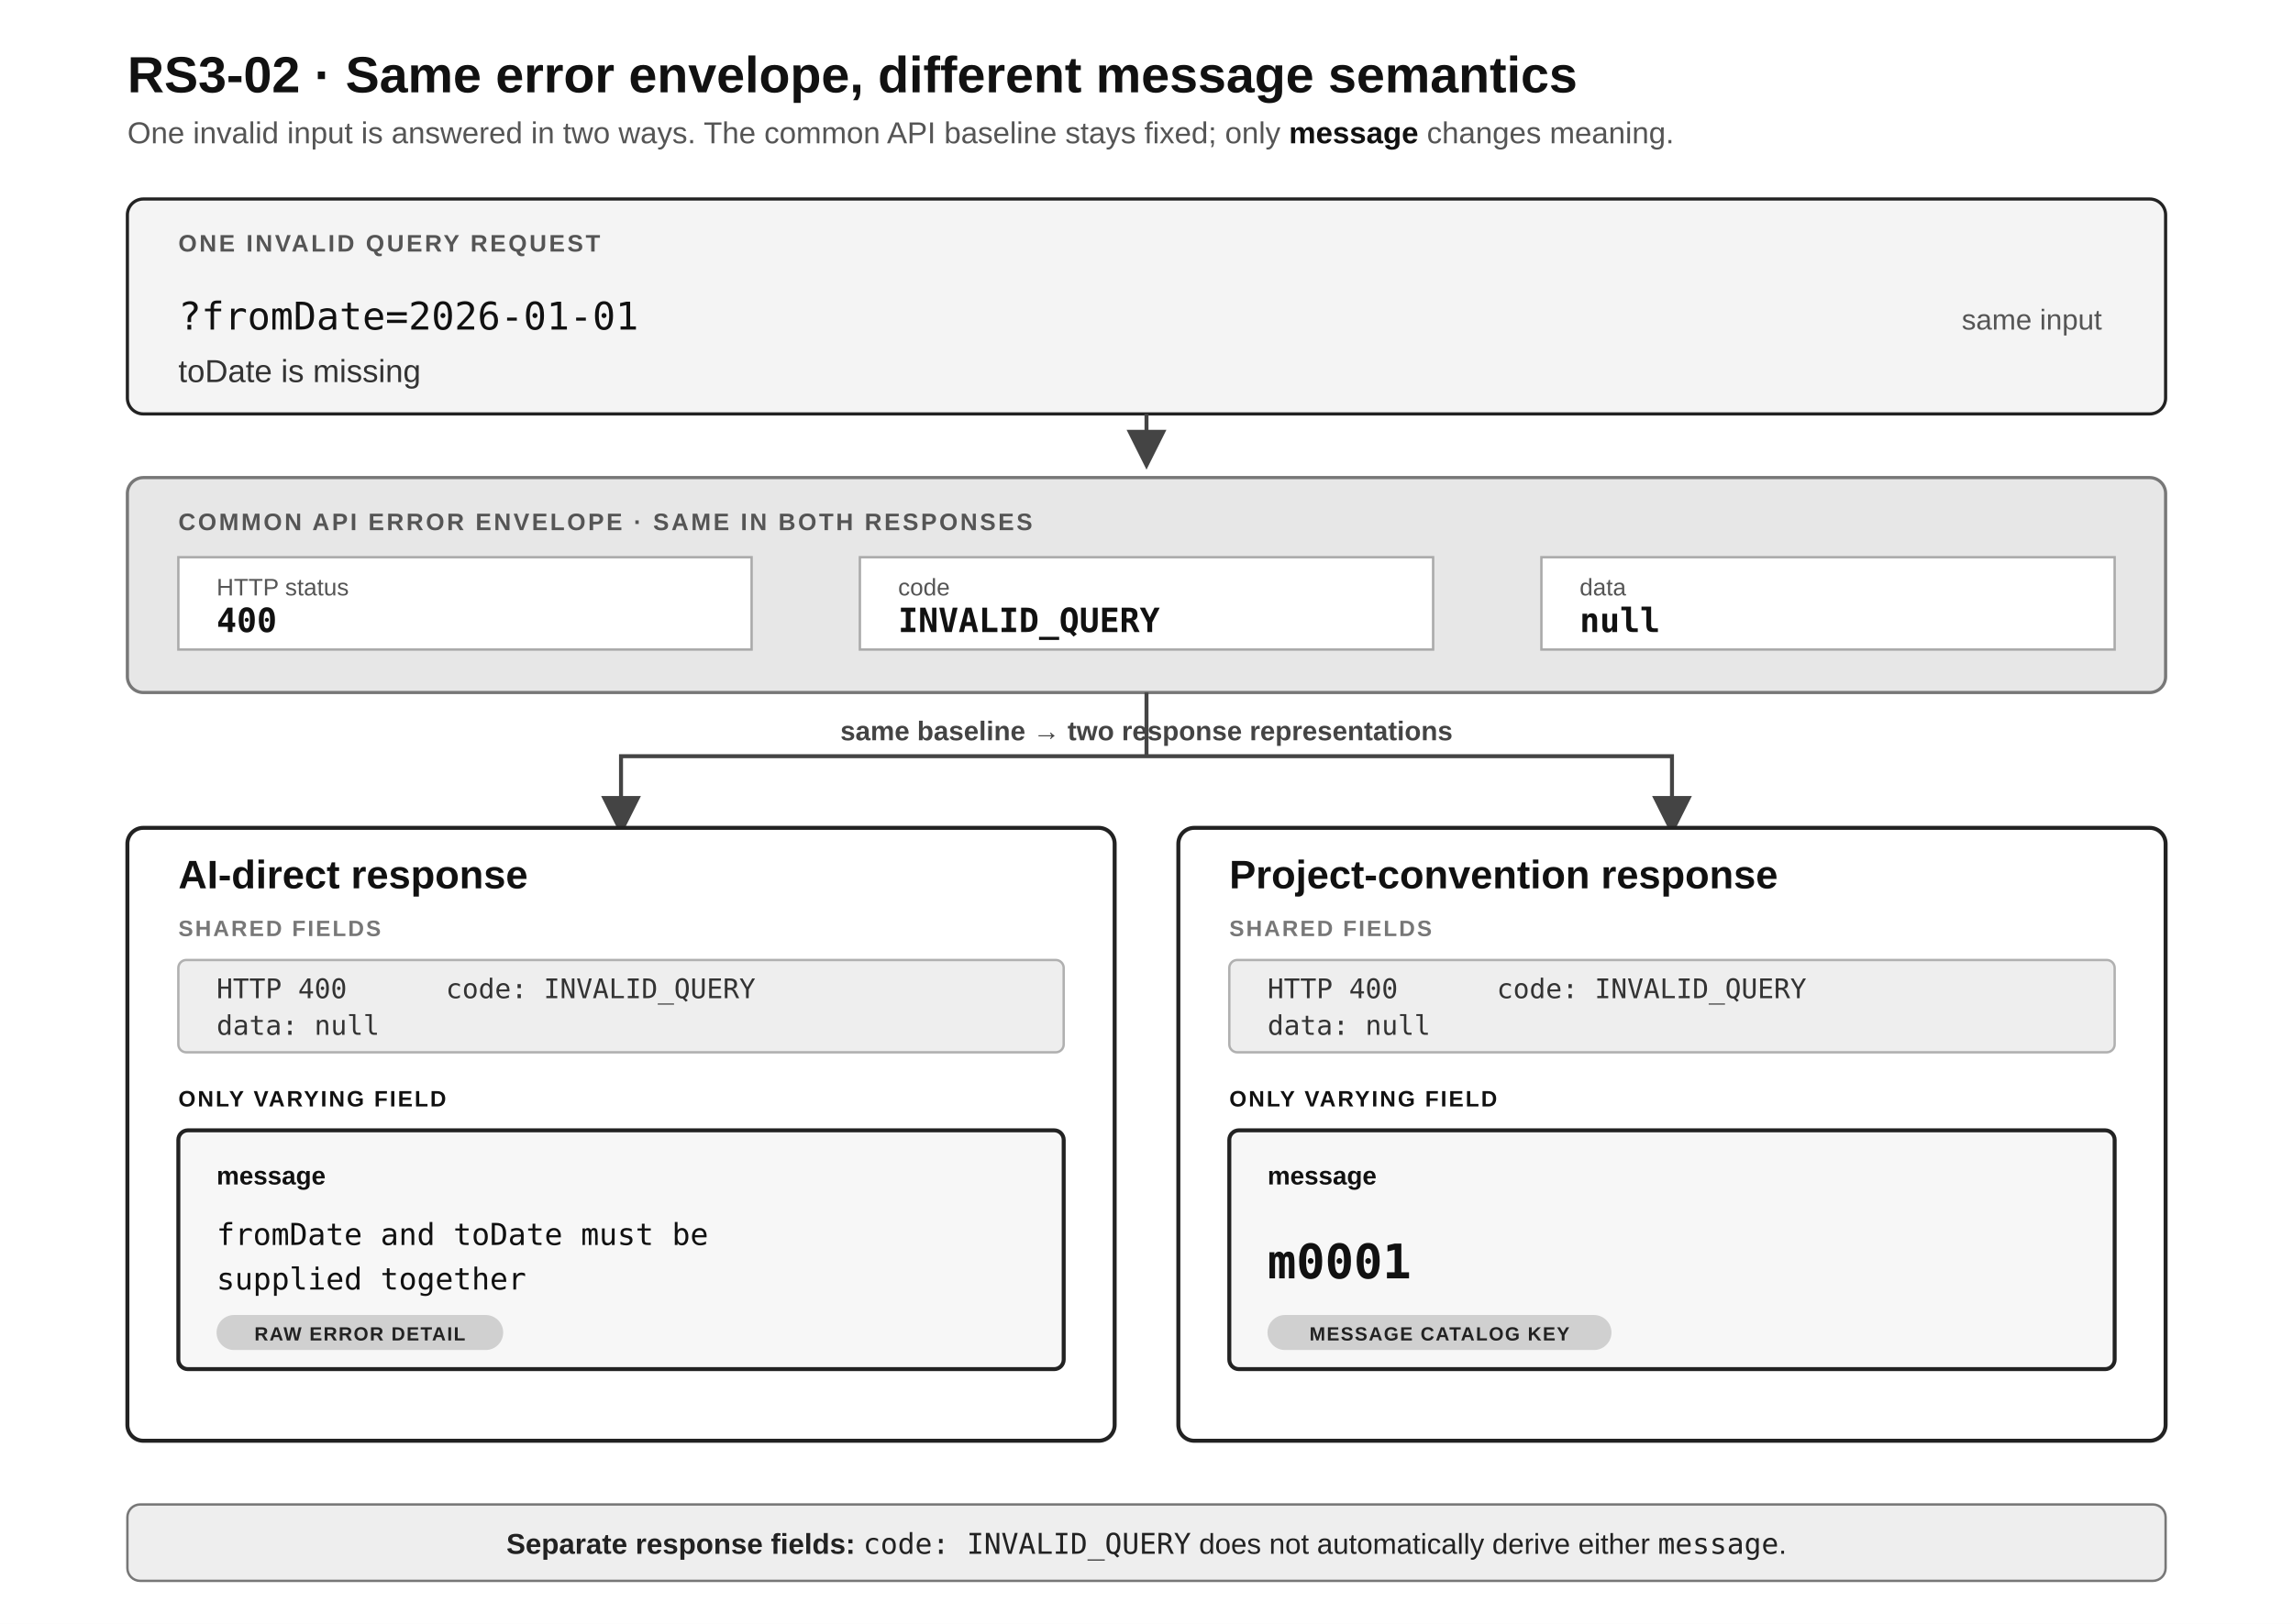
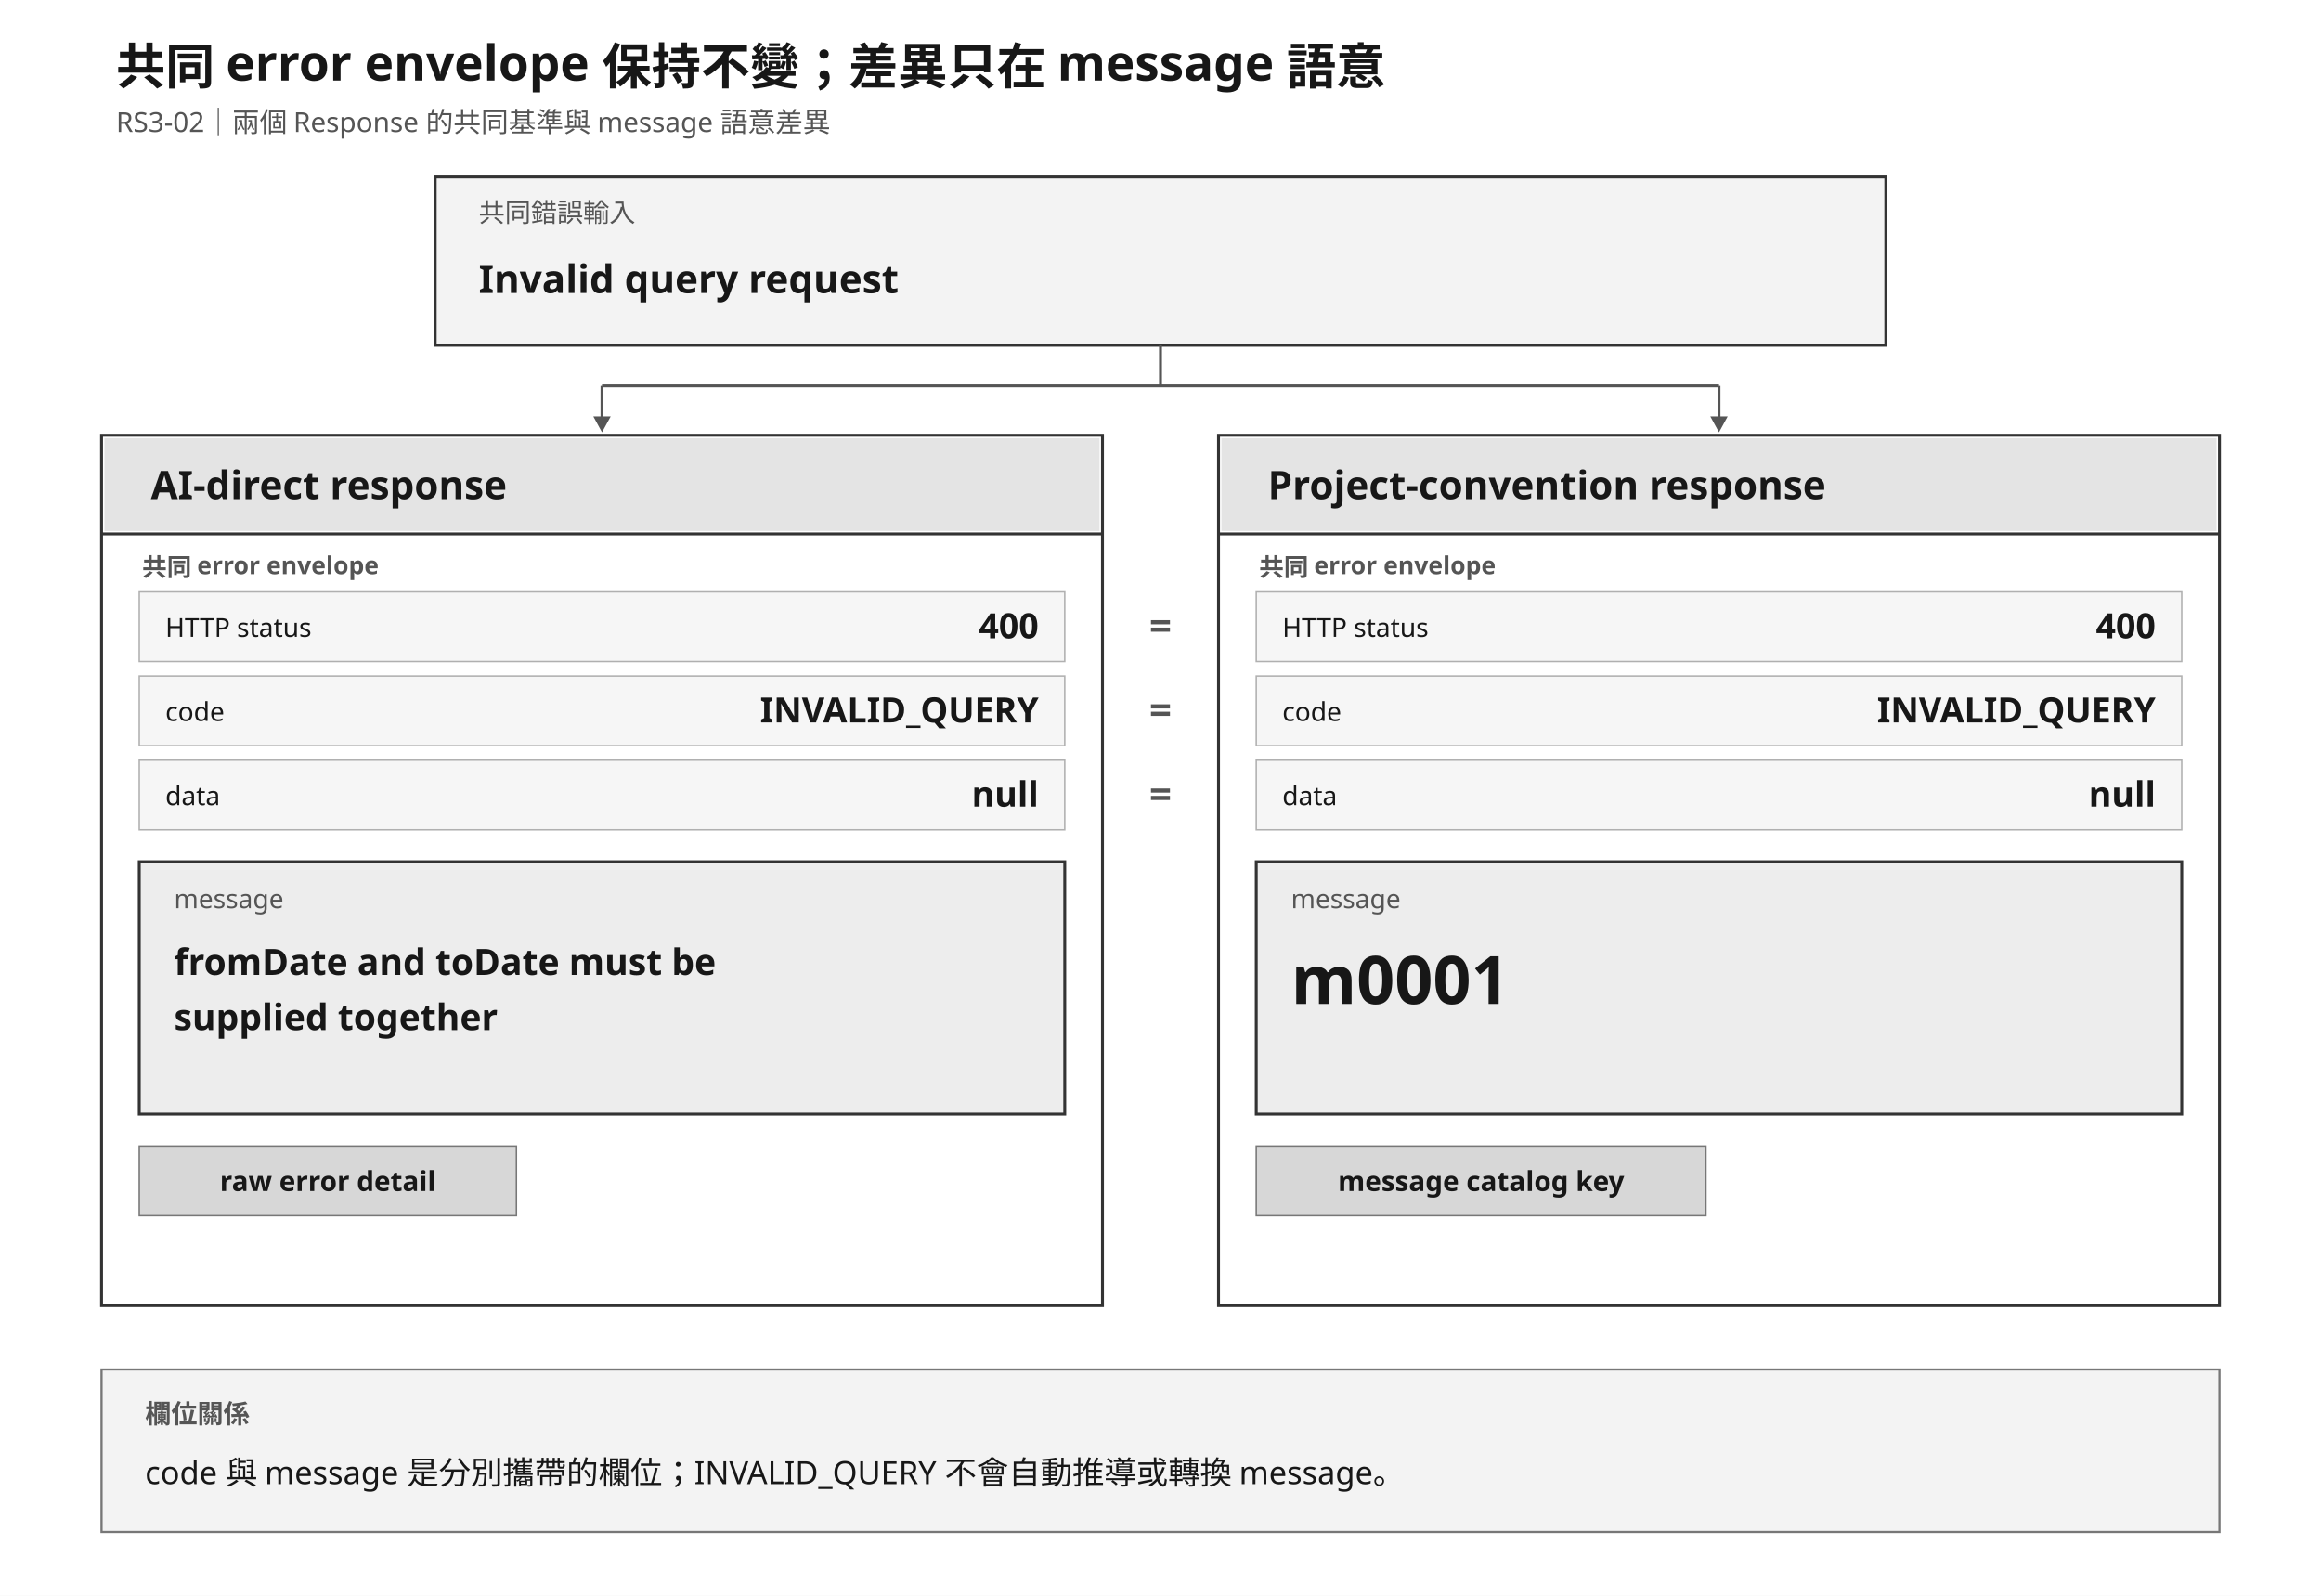
- <svg xmlns="http://www.w3.org/2000/svg" width="1440" height="1020" viewBox="0 0 1440 1020" role="img" aria-labelledby="title desc">
-   <defs>
-     <marker id="arrow" markerWidth="10" markerHeight="10" refX="8" refY="5" orient="auto" markerUnits="strokeWidth">
-       <path d="M 0 0 L 10 5 L 0 10 z" fill="#444444" />
-     </marker>
-   </defs>
-   <rect width="1440" height="1020" fill="#ffffff" />
-   <text x="80" y="58" font-family="Arial, Helvetica, sans-serif" font-size="32" font-weight="700" fill="#111111">RS3-02 · Same error envelope, different message semantics</text>
-   <text x="80" y="90" font-family="Arial, Helvetica, sans-serif" font-size="19" fill="#555555">One invalid input is answered in two ways. The common API baseline stays fixed; only <tspan font-weight="700" fill="#111111">message</tspan> changes meaning.</text>
-   <rect x="80" y="125" width="1280" height="135" rx="10" fill="#f4f4f4" stroke="#222222" stroke-width="2" />
-   <text x="112" y="158" font-family="Arial, Helvetica, sans-serif" font-size="15" font-weight="700" letter-spacing="1.5" fill="#555555">ONE INVALID QUERY REQUEST</text>
-   <text x="112" y="207" font-family="ui-monospace, SFMono-Regular, Menlo, Consolas, monospace" font-size="24" fill="#111111">?fromDate=2026-01-01</text>
-   <text x="112" y="240" font-family="Arial, Helvetica, sans-serif" font-size="20" fill="#333333">toDate is missing</text>
-   <text x="1320" y="207" text-anchor="end" font-family="Arial, Helvetica, sans-serif" font-size="18" fill="#555555">same input</text>
-   <path d="M 720 260 L 720 290" stroke="#444444" stroke-width="2.5" marker-end="url(#arrow)" />
-   <rect x="80" y="300" width="1280" height="135" rx="10" fill="#e7e7e7" stroke="#777777" stroke-width="2" />
-   <text x="112" y="333" font-family="Arial, Helvetica, sans-serif" font-size="15" font-weight="700" letter-spacing="1.5" fill="#555555">COMMON API ERROR ENVELOPE · SAME IN BOTH RESPONSES</text>
-   <rect x="112" y="350" width="360" height="58" fill="#ffffff" stroke="#aaaaaa" stroke-width="1.5" />
-   <text x="136" y="374" font-family="Arial, Helvetica, sans-serif" font-size="15" fill="#555555">HTTP status</text>
-   <text x="136" y="397" font-family="ui-monospace, SFMono-Regular, Menlo, Consolas, monospace" font-size="21" font-weight="700" fill="#111111">400</text>
-   <rect x="540" y="350" width="360" height="58" fill="#ffffff" stroke="#aaaaaa" stroke-width="1.5" />
-   <text x="564" y="374" font-family="Arial, Helvetica, sans-serif" font-size="15" fill="#555555">code</text>
-   <text x="564" y="397" font-family="ui-monospace, SFMono-Regular, Menlo, Consolas, monospace" font-size="21" font-weight="700" fill="#111111">INVALID_QUERY</text>
-   <rect x="968" y="350" width="360" height="58" fill="#ffffff" stroke="#aaaaaa" stroke-width="1.5" />
-   <text x="992" y="374" font-family="Arial, Helvetica, sans-serif" font-size="15" fill="#555555">data</text>
-   <text x="992" y="397" font-family="ui-monospace, SFMono-Regular, Menlo, Consolas, monospace" font-size="21" font-weight="700" fill="#111111">null</text>
-   <path d="M 720 435 L 720 475" stroke="#444444" stroke-width="2.5" />
-   <path d="M 720 475 L 390 475 L 390 520" fill="none" stroke="#444444" stroke-width="2.5" marker-end="url(#arrow)" />
-   <path d="M 720 475 L 1050 475 L 1050 520" fill="none" stroke="#444444" stroke-width="2.5" marker-end="url(#arrow)" />
-   <text x="720" y="465" text-anchor="middle" font-family="Arial, Helvetica, sans-serif" font-size="17" font-weight="700" fill="#444444">same baseline → two response representations</text>
-   <rect x="80" y="520" width="620" height="385" rx="10" fill="#ffffff" stroke="#222222" stroke-width="2.5" />
-   <rect x="740" y="520" width="620" height="385" rx="10" fill="#ffffff" stroke="#222222" stroke-width="2.5" />
-   <text x="112" y="558" font-family="Arial, Helvetica, sans-serif" font-size="25" font-weight="700" fill="#111111">AI-direct response</text>
-   <text x="772" y="558" font-family="Arial, Helvetica, sans-serif" font-size="25" font-weight="700" fill="#111111">Project-convention response</text>
-   <text x="112" y="588" font-family="Arial, Helvetica, sans-serif" font-size="14" font-weight="700" letter-spacing="1.2" fill="#777777">SHARED FIELDS</text>
-   <text x="772" y="588" font-family="Arial, Helvetica, sans-serif" font-size="14" font-weight="700" letter-spacing="1.2" fill="#777777">SHARED FIELDS</text>
-   <rect x="112" y="603" width="556" height="58" rx="5" fill="#eeeeee" stroke="#b0b0b0" stroke-width="1.5" />
-   <text x="136" y="627" font-family="ui-monospace, SFMono-Regular, Menlo, Consolas, monospace" font-size="17" fill="#333333">HTTP 400</text>
-   <text x="280" y="627" font-family="ui-monospace, SFMono-Regular, Menlo, Consolas, monospace" font-size="17" fill="#333333">code: INVALID_QUERY</text>
-   <text x="136" y="650" font-family="ui-monospace, SFMono-Regular, Menlo, Consolas, monospace" font-size="17" fill="#333333">data: null</text>
-   <rect x="772" y="603" width="556" height="58" rx="5" fill="#eeeeee" stroke="#b0b0b0" stroke-width="1.5" />
-   <text x="796" y="627" font-family="ui-monospace, SFMono-Regular, Menlo, Consolas, monospace" font-size="17" fill="#333333">HTTP 400</text>
-   <text x="940" y="627" font-family="ui-monospace, SFMono-Regular, Menlo, Consolas, monospace" font-size="17" fill="#333333">code: INVALID_QUERY</text>
-   <text x="796" y="650" font-family="ui-monospace, SFMono-Regular, Menlo, Consolas, monospace" font-size="17" fill="#333333">data: null</text>
-   <text x="112" y="695" font-family="Arial, Helvetica, sans-serif" font-size="14" font-weight="700" letter-spacing="1.2" fill="#111111">ONLY VARYING FIELD</text>
-   <text x="772" y="695" font-family="Arial, Helvetica, sans-serif" font-size="14" font-weight="700" letter-spacing="1.2" fill="#111111">ONLY VARYING FIELD</text>
-   <rect x="112" y="710" width="556" height="150" rx="6" fill="#f7f7f7" stroke="#222222" stroke-width="2.5" />
-   <text x="136" y="744" font-family="Arial, Helvetica, sans-serif" font-size="16" font-weight="700" fill="#111111">message</text>
-   <text x="136" y="782" font-family="ui-monospace, SFMono-Regular, Menlo, Consolas, monospace" font-size="19" fill="#111111">fromDate and toDate must be</text>
-   <text x="136" y="810" font-family="ui-monospace, SFMono-Regular, Menlo, Consolas, monospace" font-size="19" fill="#111111">supplied together</text>
-   <rect x="136" y="826" width="180" height="22" rx="11" fill="#d0d0d0" />
-   <text x="226" y="842" text-anchor="middle" font-family="Arial, Helvetica, sans-serif" font-size="12" font-weight="700" letter-spacing="0.8" fill="#222222">RAW ERROR DETAIL</text>
-   <rect x="772" y="710" width="556" height="150" rx="6" fill="#f7f7f7" stroke="#222222" stroke-width="2.5" />
-   <text x="796" y="744" font-family="Arial, Helvetica, sans-serif" font-size="16" font-weight="700" fill="#111111">message</text>
-   <text x="796" y="803" font-family="ui-monospace, SFMono-Regular, Menlo, Consolas, monospace" font-size="30" font-weight="700" fill="#111111">m0001</text>
-   <rect x="796" y="826" width="216" height="22" rx="11" fill="#d0d0d0" />
-   <text x="904" y="842" text-anchor="middle" font-family="Arial, Helvetica, sans-serif" font-size="12" font-weight="700" letter-spacing="0.8" fill="#222222">MESSAGE CATALOG KEY</text>
-   <rect x="80" y="945" width="1280" height="48" rx="8" fill="#eeeeee" stroke="#777777" stroke-width="1.5" />
-   <text x="720" y="976" text-anchor="middle" font-family="Arial, Helvetica, sans-serif" font-size="18" fill="#222222">
-     <tspan font-weight="700">Separate response fields:</tspan>
-     <tspan font-family="ui-monospace, SFMono-Regular, Menlo, Consolas, monospace">code: INVALID_QUERY</tspan> does not automatically derive either <tspan font-family="ui-monospace, SFMono-Regular, Menlo, Consolas, monospace">message</tspan>.</text>
+ <svg xmlns="http://www.w3.org/2000/svg" width="1600" height="1100" viewBox="0 0 1600 1100" font-family="Microsoft JhengHei" fill="#171717">
+   <rect x="0" y="0" width="1600" height="1100" fill="#ffffff" />
+   <text x="80" y="58" font-size="34" font-weight="700">共同 error envelope 保持不變；差異只在 message 語意</text>
+   <text x="80" y="91" font-size="19" fill="#555555">RS3-02｜兩個 Response 的共同基準與 message 語意差異</text>
+   <rect x="300" y="122" width="1000" height="116" fill="#f3f3f3" stroke="#333333" stroke-width="2" />
+   <text x="330" y="153" font-size="18" fill="#555555">共同錯誤輸入</text>
+   <text x="330" y="202" font-size="27" font-weight="700">Invalid query request</text>
+   <line x1="800" y1="238" x2="800" y2="266" stroke="#555555" stroke-width="2" />
+   <line x1="415" y1="266" x2="1185" y2="266" stroke="#555555" stroke-width="2" />
+   <line x1="415" y1="266" x2="415" y2="289" stroke="#555555" stroke-width="2" />
+   <polygon points="409,287 421,287 415,298" fill="#555555" />
+   <line x1="1185" y1="266" x2="1185" y2="289" stroke="#555555" stroke-width="2" />
+   <polygon points="1179,287 1191,287 1185,298" fill="#555555" />
+   <rect x="70" y="300" width="690" height="600" fill="#ffffff" stroke="#333333" stroke-width="2" />
+   <rect x="72" y="302" width="686" height="64" fill="#e4e4e4" />
+   <line x1="70" y1="368" x2="760" y2="368" stroke="#333333" stroke-width="2" />
+   <text x="104" y="344" font-size="27" font-weight="700">AI-direct response</text>
+   <rect x="840" y="300" width="690" height="600" fill="#ffffff" stroke="#333333" stroke-width="2" />
+   <rect x="842" y="302" width="686" height="64" fill="#e4e4e4" />
+   <line x1="840" y1="368" x2="1530" y2="368" stroke="#333333" stroke-width="2" />
+   <text x="874" y="344" font-size="27" font-weight="700">Project-convention response</text>
+   <text x="98" y="397" font-size="17" font-weight="700" fill="#555555">共同 error envelope</text>
+   <text x="868" y="397" font-size="17" font-weight="700" fill="#555555">共同 error envelope</text>
+   <rect x="96" y="408" width="638" height="48" fill="#f6f6f6" stroke="#b0b0b0" stroke-width="1" />
+   <text x="114" y="439" font-size="18">HTTP status</text>
+   <text x="716" y="440" font-size="24" font-weight="700" text-anchor="end">400</text>
+   <rect x="866" y="408" width="638" height="48" fill="#f6f6f6" stroke="#b0b0b0" stroke-width="1" />
+   <text x="884" y="439" font-size="18">HTTP status</text>
+   <text x="1486" y="440" font-size="24" font-weight="700" text-anchor="end">400</text>
+   <text x="800" y="441" font-size="27" font-weight="700" fill="#555555" text-anchor="middle">=</text>
+   <rect x="96" y="466" width="638" height="48" fill="#f6f6f6" stroke="#b0b0b0" stroke-width="1" />
+   <text x="114" y="497" font-size="18">code</text>
+   <text x="716" y="498" font-size="24" font-weight="700" text-anchor="end">INVALID_QUERY</text>
+   <rect x="866" y="466" width="638" height="48" fill="#f6f6f6" stroke="#b0b0b0" stroke-width="1" />
+   <text x="884" y="497" font-size="18">code</text>
+   <text x="1486" y="498" font-size="24" font-weight="700" text-anchor="end">INVALID_QUERY</text>
+   <text x="800" y="499" font-size="27" font-weight="700" fill="#555555" text-anchor="middle">=</text>
+   <rect x="96" y="524" width="638" height="48" fill="#f6f6f6" stroke="#b0b0b0" stroke-width="1" />
+   <text x="114" y="555" font-size="18">data</text>
+   <text x="716" y="556" font-size="24" font-weight="700" text-anchor="end">null</text>
+   <rect x="866" y="524" width="638" height="48" fill="#f6f6f6" stroke="#b0b0b0" stroke-width="1" />
+   <text x="884" y="555" font-size="18">data</text>
+   <text x="1486" y="556" font-size="24" font-weight="700" text-anchor="end">null</text>
+   <text x="800" y="557" font-size="27" font-weight="700" fill="#555555" text-anchor="middle">=</text>
+   <rect x="96" y="594" width="638" height="174" fill="#ededed" stroke="#333333" stroke-width="2" />
+   <text x="120" y="626" font-size="18" fill="#555555">message</text>
+   <text x="120" y="672" font-size="25" font-weight="700">fromDate and toDate must be</text>
+   <text x="120" y="710" font-size="25" font-weight="700">supplied together</text>
+   <rect x="96" y="790" width="260" height="48" fill="#d7d7d7" stroke="#777777" stroke-width="1" />
+   <text x="226" y="821" font-size="19" font-weight="700" text-anchor="middle">raw error detail</text>
+   <rect x="866" y="594" width="638" height="174" fill="#ededed" stroke="#333333" stroke-width="2" />
+   <text x="890" y="626" font-size="18" fill="#555555">message</text>
+   <text x="890" y="692" font-size="46" font-weight="700">m0001</text>
+   <rect x="866" y="790" width="310" height="48" fill="#d7d7d7" stroke="#777777" stroke-width="1" />
+   <text x="1021" y="821" font-size="19" font-weight="700" text-anchor="middle">message catalog key</text>
+   <rect x="70" y="944" width="1460" height="112" fill="#f3f3f3" stroke="#777777" stroke-width="1.5" />
+   <text x="100" y="981" font-size="18" font-weight="700" fill="#555555">欄位關係</text>
+   <text x="100" y="1023" font-size="22">code 與 message 是分別攜帶的欄位；INVALID_QUERY 不會自動推導或轉換 message。</text>
</svg>
